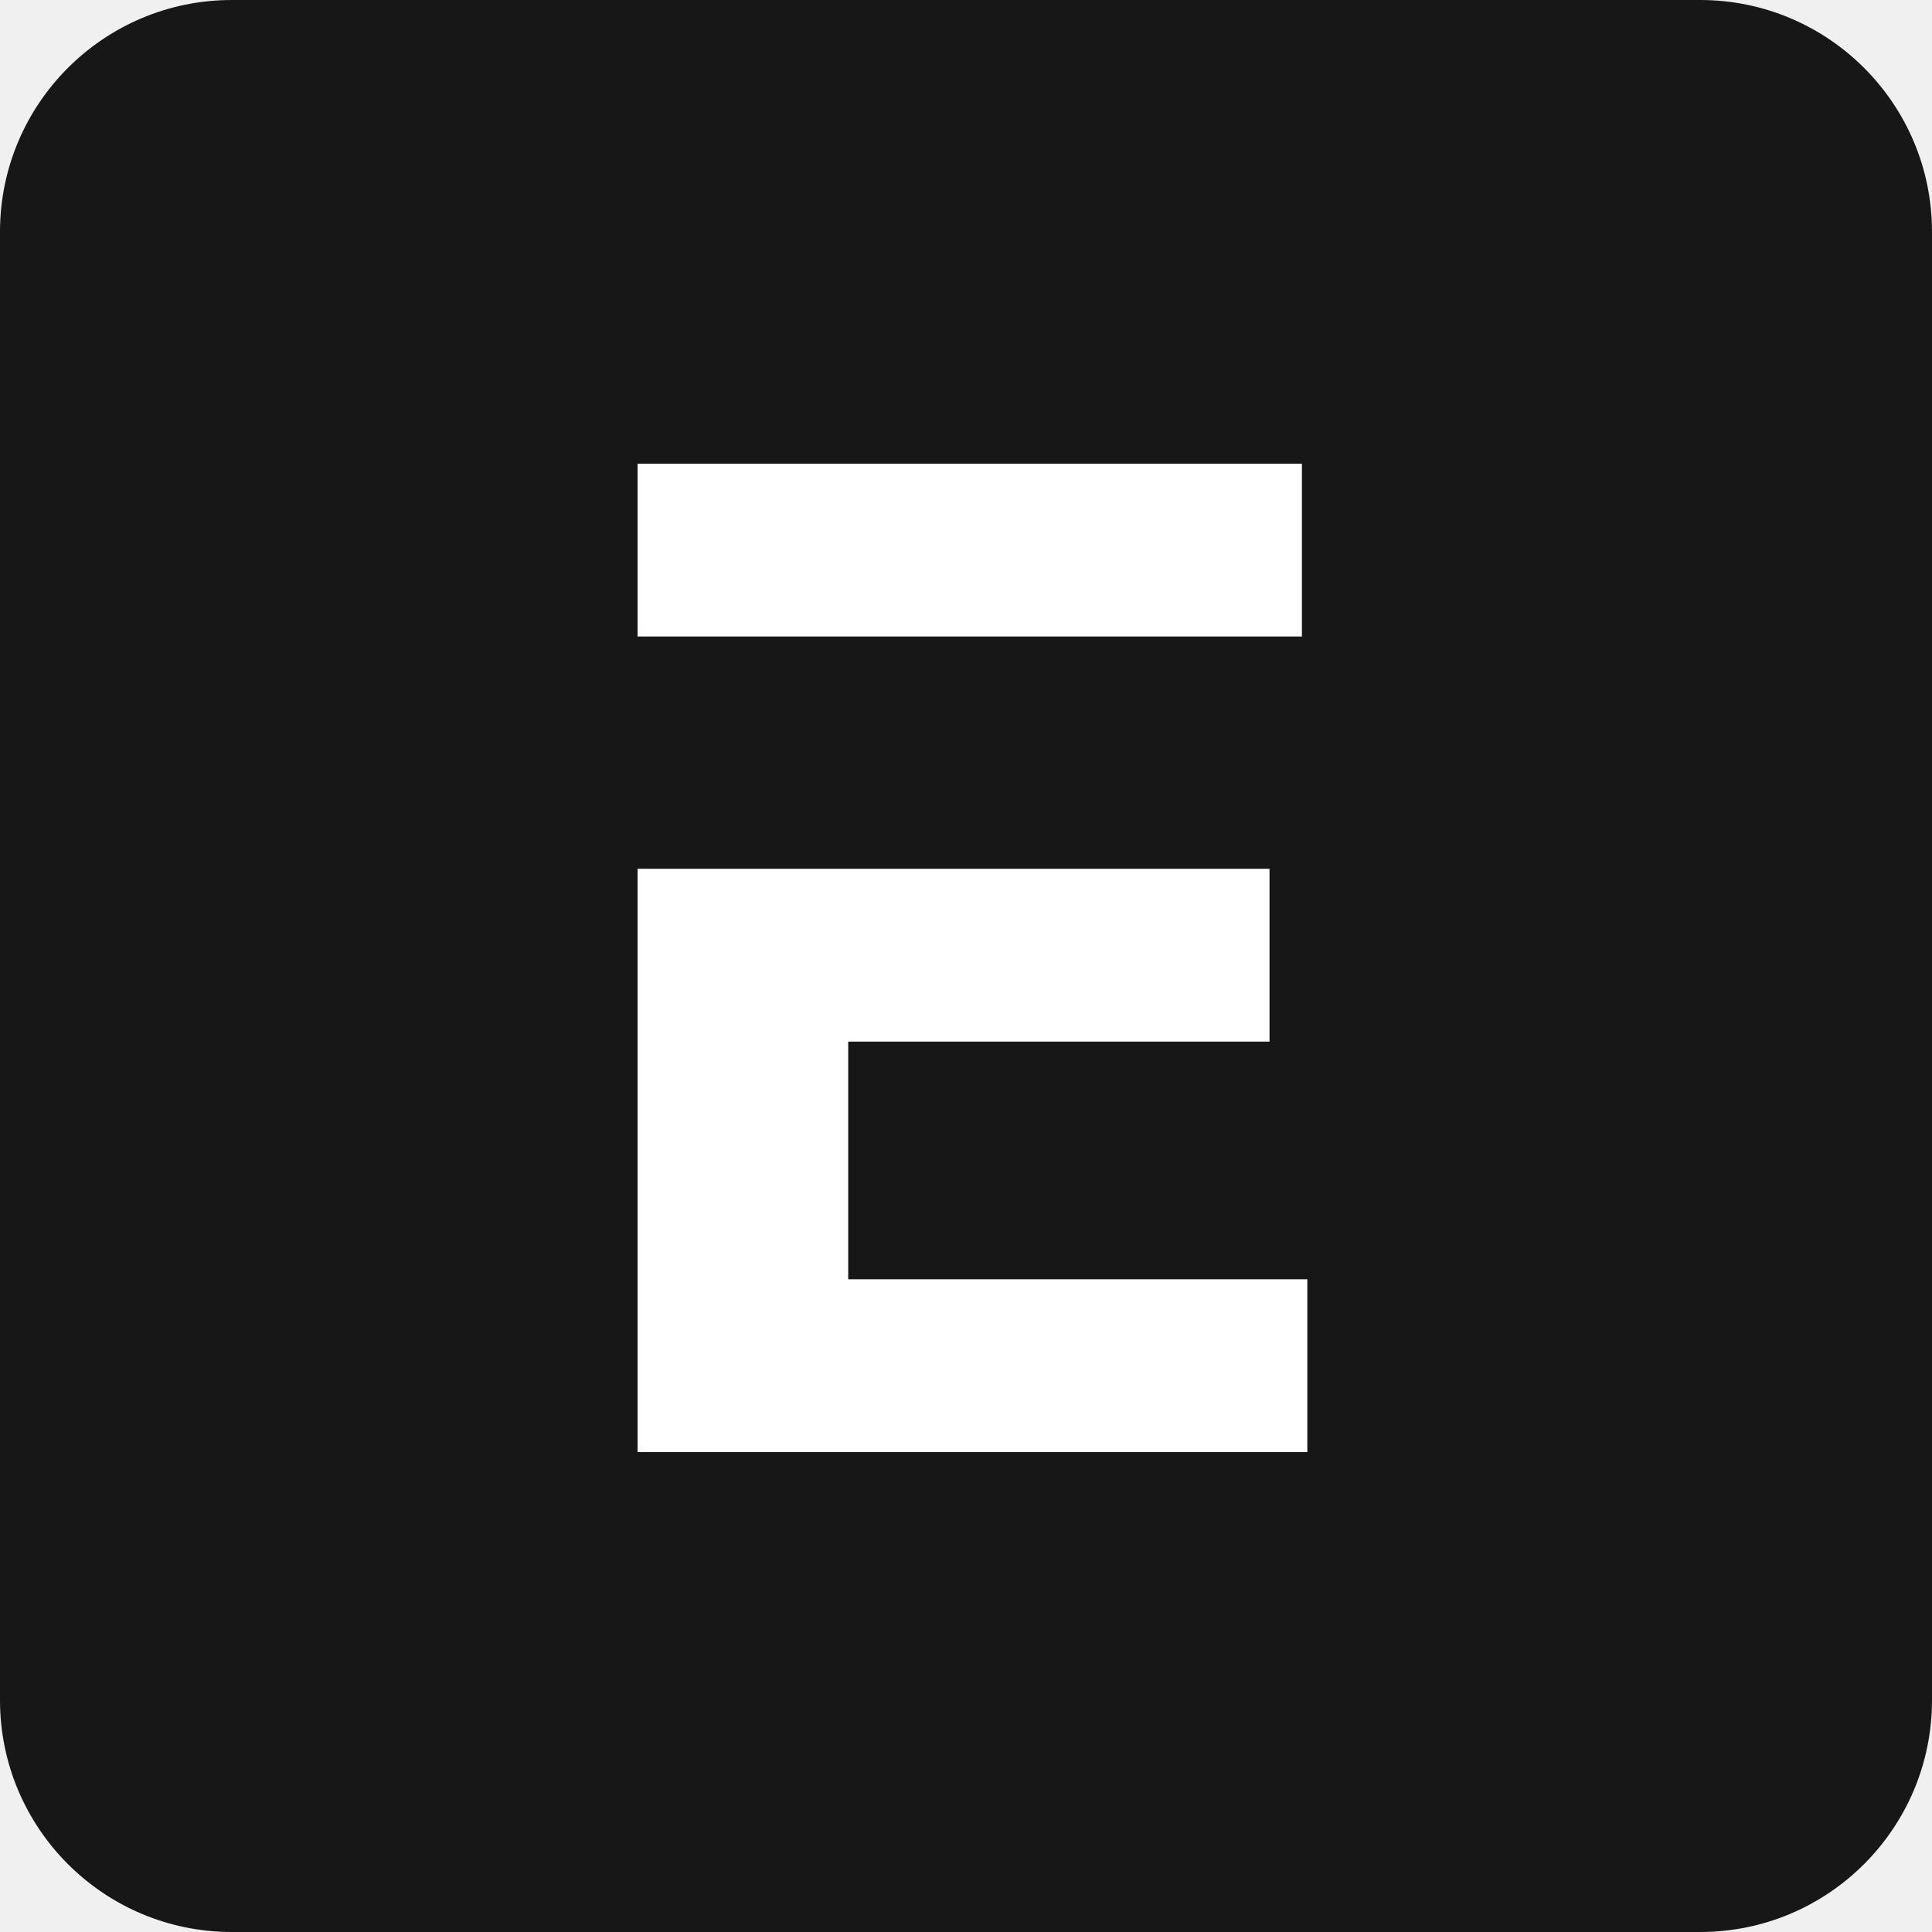
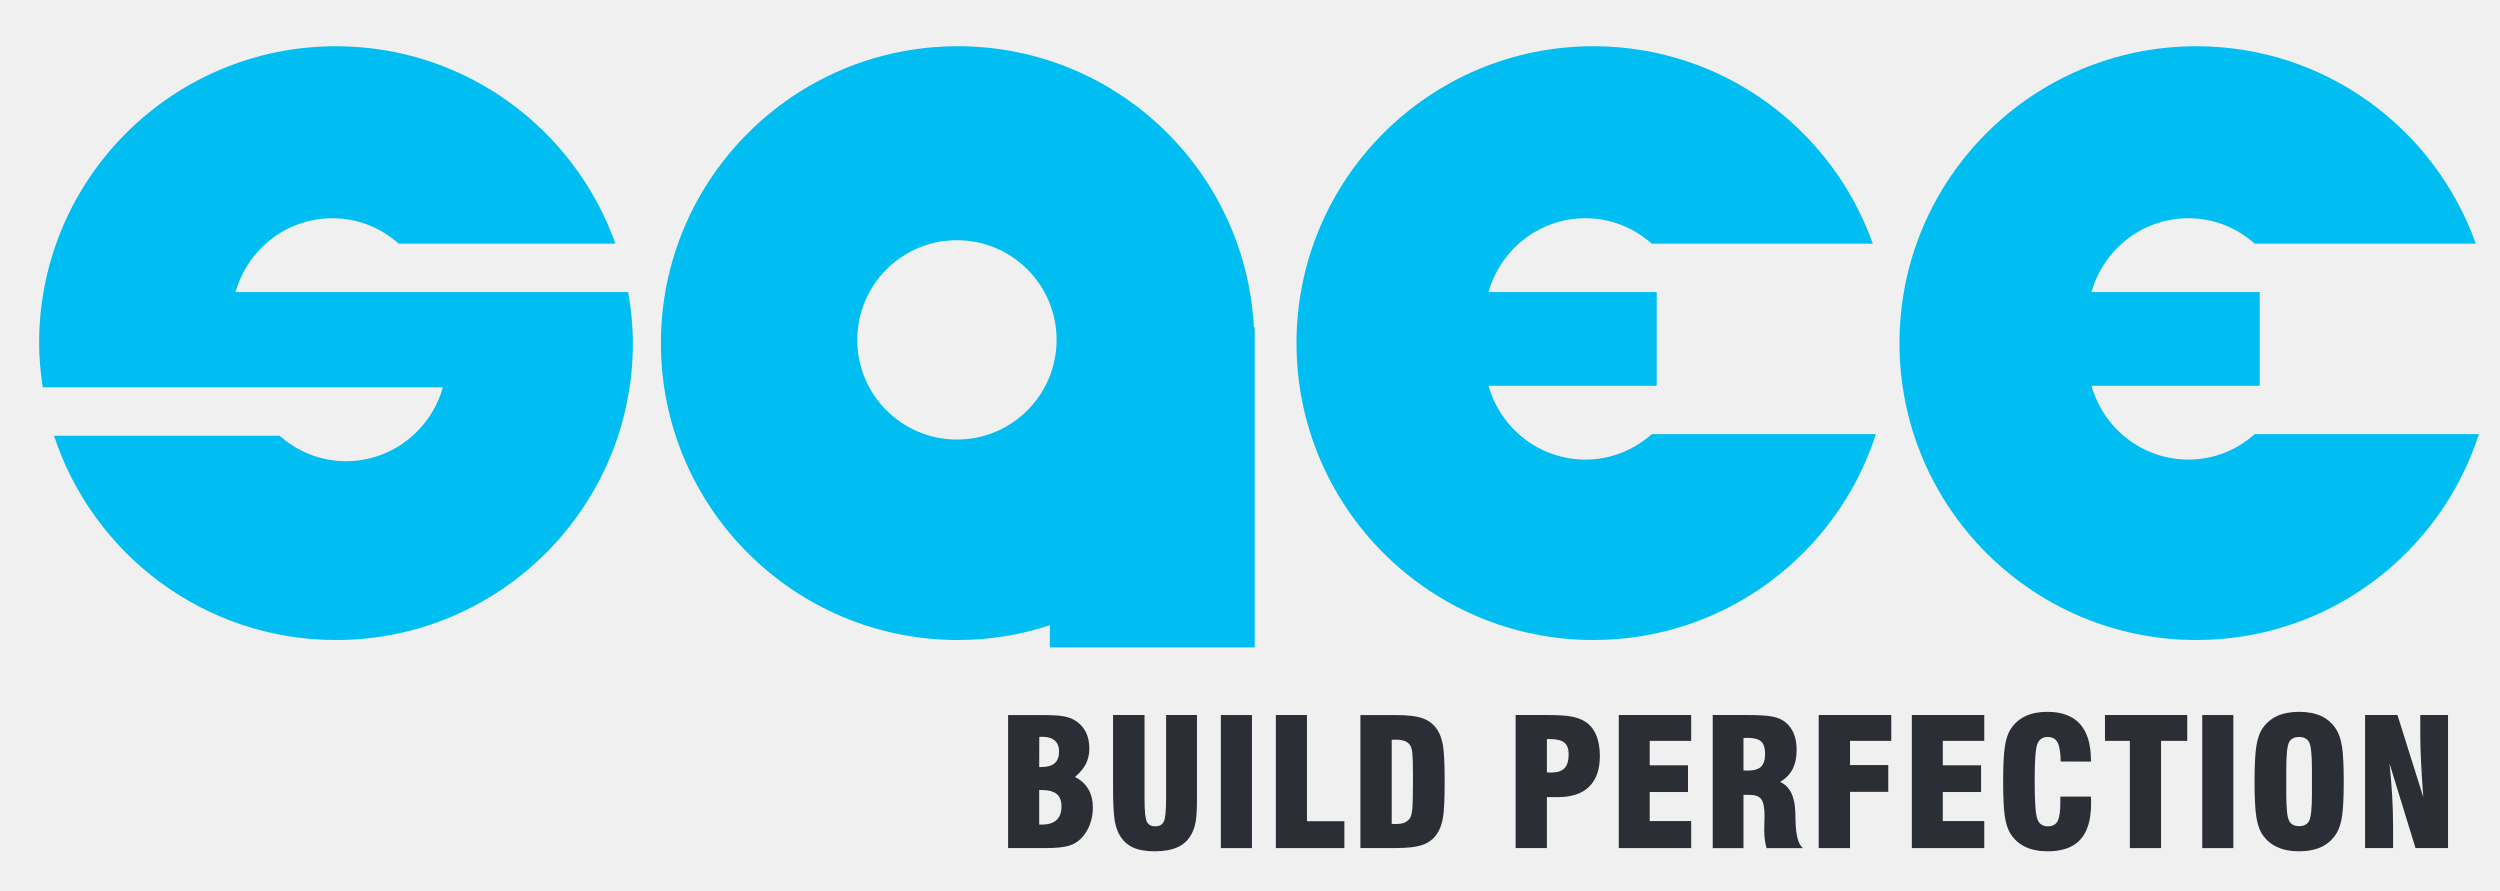
- <svg xmlns="http://www.w3.org/2000/svg" width="100" height="100" viewBox="0 0 100 100" fill="none">
-   <path d="M0 12C0 5.373 5.373 0 12 0H88C94.627 0 100 5.373 100 12V88C100 94.627 94.627 100 88 100H12C5.373 100 0 94.627 0 88V12Z" fill="#171717" />
-   <path d="M65.71 32.946H67.387V24H33V32.946H43.903H65.71Z" fill="white" />
-   <path d="M43.903 66.215V53.914H65.71V44.968H43.903H33V75.161H67.667V66.215H43.903Z" fill="white" />
+ <svg xmlns="http://www.w3.org/2000/svg" version="1.1" id="svg2" width="12367.373" height="4403.053" viewBox="0 0 12367.373 4403.053">
+   <defs id="defs6" />
+   <g id="g8" transform="matrix(1.333333,0,0,-1.333333,-1019.827,7188.027)">
+     <g id="g10" transform="translate(2358.373,4307.489)">
+       <path d="m 0,0 h -359.8 -359.73 c 44.5,157.72 187.85,273.85 359.79,273.85 94.84,0 180.2,-36.18 245.77,-94.4 H 689.89 C 538,606.08 131.8,911.97 -346.9,911.97 c -608.39,0 -1101.49,-493.09 -1101.49,-1101.49 0,-55.96 5.48,-110.45 13.51,-164.15 h 764.89 359.8 359.8 c -44.59,-157.72 -187.94,-273.94 -359.88,-273.94 -94.84,0 -180.18,36.27 -245.77,94.4 h -836.97 c 144.51,-439.88 557.86,-757.8 1046.11,-757.8 608.34,0 1101.5,493.13 1101.5,1101.49 0,64.76 -6.7,127.79 -17.52,189.52 z" style="fill:#00bdf2;fill-opacity:1;fill-rule:evenodd;stroke:none" id="path12" />
+     </g>
+     <g id="g14" transform="translate(6893.233,3780.219)">
+       <path d="m 0,0 c -65.58,-58.13 -150.94,-94.4 -245.77,-94.4 -172.01,0 -315.3,116.21 -359.86,273.87 h 359.79 264.22 v 347.82 h -264.22 -359.79 c 44.56,157.66 187.85,273.86 359.86,273.86 94.83,0 180.19,-36.26 245.77,-94.38 h 820.19 c -151.89,426.61 -558.06,732.49 -1036.78,732.49 -608.4,0 -1101.48,-493.15 -1101.48,-1101.49 0,-608.34 493.08,-1101.49 1101.48,-1101.49 490.46,0 905.55,320.69 1048.24,763.72 z" style="fill:#00bdf2;fill-opacity:1;fill-rule:evenodd;stroke:none" id="path16" />
+     </g>
+     <g id="g18" transform="translate(9130.423,3780.219)">
+       <path d="m 0,0 c -65.58,-58.13 -150.94,-94.4 -245.78,-94.4 -172,0 -315.29,116.21 -359.85,273.87 h 359.79 264.22 v 347.82 h -264.22 -359.79 c 44.56,157.66 187.85,273.86 359.85,273.86 94.84,0 180.2,-36.26 245.78,-94.38 h 820.19 c -151.89,426.61 -558.07,732.49 -1036.79,732.49 -608.4,0 -1101.47,-493.15 -1101.47,-1101.49 0,-608.34 493.07,-1101.49 1101.47,-1101.49 490.47,0 905.56,320.69 1048.25,763.72 z" style="fill:#00bdf2;fill-opacity:1;fill-rule:evenodd;stroke:none" id="path20" />
+     </g>
+     <g id="g22" transform="translate(5417.073,4176.939)">
+       <path d="m 0,0 c -30.79,580.76 -510.07,1042.54 -1098.49,1042.54 -608.42,0 -1101.58,-493.13 -1101.58,-1101.49 0,-608.4 493.16,-1101.49 1101.58,-1101.49 119.28,0 233.88,19.48 341.47,54.57 v -81.99 H 3 L 3,0 Z m -1101.78,-416.76 c -204.27,0 -369.78,165.6 -369.78,369.78 0,204.27 165.51,369.87 369.78,369.87 204.27,0 369.78,-165.6 369.78,-369.87 0,-204.18 -165.51,-369.78 -369.78,-369.78 z" style="fill:#00bdf2;fill-opacity:1;fill-rule:evenodd;stroke:none" id="path24" />
+     </g>
+     <g id="g26" transform="translate(4505.153,2244.429)">
+       <path d="m 0,0 v 493.65 h 124.01 c 37.65,0 64.64,-1.45 80.98,-4.44 16.33,-2.99 30.51,-8.02 42.53,-15.1 17.66,-10.65 31.08,-24.79 40.12,-42.31 9.13,-17.52 13.7,-38.24 13.71,-62.16 0,-21.36 -4.3,-40.41 -12.67,-57.12 -8.48,-16.62 -21.97,-32.9 -40.64,-48.74 22.02,-11.08 38.65,-26.18 49.75,-45.28 11.09,-19.19 16.69,-42.11 16.69,-68.8 0,-22.03 -3.78,-42.83 -11.29,-62.52 C 295.75,67.48 285.24,50.71 271.88,36.83 259.04,23.35 243.14,13.86 224.4,8.31 205.5,2.77 176.47,0 137.22,0 Z m 115.4,300.69 h 7.37 c 22.62,0 39.39,4.76 50.12,14.23 10.88,9.49 16.19,24.24 16.19,44.15 0.01,17.29 -5.31,30.57 -15.96,39.83 -10.73,9.33 -25.97,14 -45.89,14 -3.22,0 -5.7,-0.06 -7.38,-0.15 -1.74,-0.14 -3.06,-0.28 -4.16,-0.51 z m 0,-213.51 h 9.93 c 24.15,0 42.31,5.69 54.49,17 12.18,11.29 18.24,28.23 18.24,50.62 0,20.93 -5.98,36.25 -17.95,46.04 -11.95,9.69 -30.85,14.57 -56.74,14.57 h -7.97 z" style="fill:#2c2e35;fill-opacity:1;fill-rule:evenodd;stroke:none" id="path28" />
+     </g>
+     <g id="g30" transform="translate(4894.553,2738.099)">
+       <path d="m 0,0 h 116.74 v -309.38 c 0,-46.76 2.91,-75.72 8.74,-86.89 5.92,-11.09 16.28,-16.63 31.23,-16.63 15.18,0 25.68,5.77 31.43,17.29 5.76,11.52 8.63,40.26 8.62,86.23 V 0 h 114.53 v -315.15 c 0,-35.67 -1.6,-62.37 -4.68,-79.94 -3.12,-17.66 -8.17,-32.99 -15.24,-46.03 -11.74,-22.24 -28.74,-38.54 -50.99,-48.89 -22.25,-10.36 -51.14,-15.53 -86.88,-15.53 -32.9,0 -59.76,4.88 -80.4,14.58 -20.78,9.7 -37.2,25.25 -49.46,46.61 -8.75,15.18 -14.89,34.66 -18.38,58.38 C 1.68,-362.28 0,-322.22 0,-265.77 Z" style="fill:#2c2e35;fill-opacity:1;fill-rule:evenodd;stroke:none" id="path32" />
+     </g>
+     <g id="g34" transform="translate(5294.473,2738.079)">
+       <path d="M 0,0 H 115.41 V -493.73 H 0 Z" style="fill:#2c2e35;fill-opacity:1;fill-rule:evenodd;stroke:none" id="path36" />
+     </g>
+     <g id="g38" transform="translate(5752.803,2244.409)">
+       <path d="m 0,0 h -254.23 v 493.73 h 115.41 V 99.71 L 0,99.71 Z" style="fill:#2c2e35;fill-opacity:1;fill-rule:evenodd;stroke:none" id="path40" />
+     </g>
+     <g id="g42" transform="translate(5812.273,2244.429)">
+       <path d="m 0,0 v 493.65 h 127.3 c 46.61,0 81.21,-3.93 103.52,-12.03 22.54,-7.94 40.34,-21.74 53.62,-41.13 10.22,-15.18 17.52,-34.81 21.73,-58.88 4.3,-24 6.44,-68.95 6.44,-134.83 0,-65.79 -2.14,-110.65 -6.44,-134.58 C 301.96,88.28 294.66,68.57 284.44,53.19 271.16,33.77 253.36,20 230.82,12.04 208.51,3.93 173.91,0 127.3,0 Z M 116.13,401.67 V 90.1 c 2.29,-0.44 4.53,-0.66 6.72,-0.66 h 9.99 c 12.27,0 22.63,1.67 30.88,5.1 8.23,3.44 14.86,8.9 20.06,16.34 4.21,5.98 7.13,17.52 8.83,34.66 1.53,17.06 2.3,50.62 2.31,100.67 v 22.39 c 0,41.06 -0.72,68.81 -2.17,83.23 -1.53,14.38 -4.32,24.3 -8.33,29.64 -4.51,7.07 -11.09,12.32 -19.77,15.67 -8.61,3.43 -19.69,5.19 -33.11,5.19 -4.16,0 -7.3,-0.08 -9.49,-0.23 -2.26,-0.06 -4.3,-0.2 -5.92,-0.43 z" style="fill:#2c2e35;fill-opacity:1;fill-rule:evenodd;stroke:none" id="path44" />
+     </g>
+     <g id="g46" transform="translate(6388.183,2244.409)">
+       <path d="m 0,0 v 493.73 h 113.45 c 41.87,0 72.87,-1.82 92.79,-5.48 20.05,-3.64 36.85,-9.7 50.56,-18.3 18.15,-11.08 31.94,-27.65 41.5,-49.46 9.49,-21.96 14.23,-48.08 14.23,-78.42 0,-50.04 -13.14,-88.05 -39.6,-113.96 -26.36,-25.97 -65.07,-38.96 -116.16,-38.96 H 115.99 L 115.99,0 Z m 115.99,281.15 c 1.7,-0.23 3.72,-0.43 6,-0.66 2.18,-0.2 5.32,-0.3 9.41,-0.29 23.05,0 39.74,5.4 49.96,16.13 10.3,10.8 15.4,28.23 15.4,52.15 0,19.86 -5.39,34.23 -16.27,42.97 -10.95,8.76 -29.11,13.13 -54.49,13.14 h -10.01 z" style="fill:#2c2e35;fill-opacity:1;fill-rule:evenodd;stroke:none" id="path48" />
+     </g>
+     <g id="g50" transform="translate(6770.913,2244.409)">
+       <path d="M 0,0 V 493.73 H 268.6 V 397.86 H 114.69 v -90.73 h 142.1 V 208.05 H 114.69 V 100.31 H 268.6 V 0 Z" style="fill:#2c2e35;fill-opacity:1;fill-rule:evenodd;stroke:none" id="path52" />
+     </g>
+     <g id="g54" transform="translate(7119.463,2244.389)">
+       <path d="m 0,0 v 493.73 h 129.84 c 42.54,0 73.47,-1.98 92.66,-5.91 19.26,-4.01 34.81,-10.8 46.76,-20.35 14.08,-11.6 24.65,-25.77 31.66,-42.68 6.86,-16.86 10.36,-37 10.36,-60.26 0,-28.45 -4.96,-52.24 -14.89,-71.49 -9.99,-19.28 -25.45,-35.08 -46.38,-47.42 35.73,-15.84 54.57,-53.33 56.45,-112.57 v -1.59 c 0.22,-6.21 0.44,-15.18 0.66,-26.93 C 307.93,48.95 317.11,14.14 334.63,0 H 199.74 c -3,10.27 -5.18,21.02 -6.56,32.24 -1.47,11.23 -2.13,23.26 -2.13,36.04 0,7.94 0.23,17.5 0.66,28.66 0.38,11.31 0.58,18.61 0.58,22.03 0,30.12 -3.87,50.7 -11.81,61.87 -7.87,11.08 -22.1,16.62 -42.59,16.62 H 114.08 L 114.08,0 Z m 114.08,288.22 c 2,0.01 4.53,-0.09 7.59,-0.29 3.08,-0.22 5.4,-0.37 6.87,-0.37 23.92,0 40.92,4.82 50.85,14.46 9.92,9.61 14.95,25.8 14.95,48.72 0,21.15 -5.03,36.19 -14.95,45.02 -9.93,8.89 -26.93,13.33 -50.85,13.33 -1.47,0 -3.79,-0.14 -6.87,-0.35 -3.06,-0.23 -5.6,-0.29 -7.59,-0.29 z" style="fill:#2c2e35;fill-opacity:1;fill-rule:evenodd;stroke:none" id="path56" />
+     </g>
+     <g id="g58" transform="translate(7512.673,2244.409)">
+       <path d="M 0,0 V 493.73 H 269.26 V 397.86 H 116.15 V 308.08 H 258.12 V 208.71 H 116.15 V 0 Z" style="fill:#2c2e35;fill-opacity:1;fill-rule:evenodd;stroke:none" id="path60" />
+     </g>
+     <g id="g62" transform="translate(7858.203,2244.409)">
+       <path d="M 0,0 V 493.73 H 268.74 V 397.86 H 114.83 V 307.13 H 256.85 V 208.05 H 114.83 V 100.31 H 268.74 V 0 Z" style="fill:#2c2e35;fill-opacity:1;fill-rule:evenodd;stroke:none" id="path64" />
+     </g>
+     <g id="g66" transform="translate(8409.173,2435.479)">
+       <path d="m 0,0 h 113.53 c 0.21,-2.99 0.35,-6.2 0.43,-9.63 0.06,-3.44 0.15,-8.54 0.15,-15.41 0,-60.24 -13.13,-104.97 -39.62,-134.14 -26.33,-29.18 -66.82,-43.78 -121.33,-43.78 -32.01,0 -59.51,5.4 -82.34,16.05 -22.91,10.65 -41.38,26.86 -55.44,48.45 -9.87,15.38 -16.94,36.68 -21.18,64.04 -4.3,27.36 -6.41,70.76 -6.41,130.22 0,59.39 2.11,102.79 6.41,130.15 4.25,27.35 11.31,48.73 21.18,64.13 13.85,21.36 32.09,37.4 54.84,48.22 22.54,10.79 49.61,16.19 81.06,16.19 54.05,0 94.61,-15.03 121.68,-45.08 26.98,-29.98 40.57,-74.92 40.57,-134.74 v -4.82 L 1.32,130.14 c -0.43,33.56 -4.3,57.12 -11.6,70.68 -7.21,13.58 -19.4,20.37 -36.56,20.37 -18.53,0 -31.29,-8.32 -38.07,-24.88 -6.93,-16.56 -10.28,-60.26 -10.28,-131.25 V 55.8 c 0,-76.31 3.35,-123.06 10.28,-140.29 6.78,-17.21 19.54,-25.81 38.07,-25.81 17.37,0 29.49,6.27 36.42,18.74 C -3.49,-79.01 0,-55.81 0,-21.81 Z" style="fill:#2c2e35;fill-opacity:1;fill-rule:evenodd;stroke:none" id="path68" />
+     </g>
+     <g id="g70" transform="translate(8667.083,2244.409)">
+       <path d="m 0,0 v 397.86 h -92.35 v 95.87 H 212.87 V 397.86 H 115.76 L 115.76,0 Z" style="fill:#2c2e35;fill-opacity:1;fill-rule:evenodd;stroke:none" id="path72" />
+     </g>
+     <g id="g74" transform="translate(8935.683,2738.079)">
+       <path d="M 0,0 H 115.41 V -493.73 H 0 Z" style="fill:#2c2e35;fill-opacity:1;fill-rule:evenodd;stroke:none" id="path76" />
+     </g>
+     <g id="g78" transform="translate(9129.773,2491.279)">
+       <path d="m 0,0 c 0,59.37 2.13,102.77 6.44,130.13 4.3,27.36 11.31,48.74 21.15,64.13 14.08,21.81 32.53,37.92 55.44,48.59 22.83,10.51 50.33,15.82 82.43,15.82 32.26,0 59.68,-5.31 82.22,-15.82 22.54,-10.67 40.86,-26.78 54.94,-48.59 10.28,-15.62 17.58,-37.06 21.8,-64.42 4.32,-27.36 6.43,-70.68 6.43,-129.84 0,-59.02 -2.11,-102.28 -6.43,-129.72 -4.22,-27.42 -11.52,-48.95 -21.8,-64.56 -13.87,-21.59 -32.18,-37.73 -54.94,-48.43 -22.75,-10.65 -50.19,-16.05 -82.22,-16.05 -32.1,0 -59.6,5.4 -82.43,16.05 -22.91,10.71 -41.36,26.84 -55.44,48.43 -9.84,15.38 -16.85,36.76 -21.15,64.12 C 2.13,-102.8 0,-59.48 0,0 Z m 212.88,-44.59 v 89.15 c 0,54.72 -3.5,88.49 -10.43,101.47 -6.92,12.93 -19.48,19.34 -37.63,19.34 -17.75,0 -30.07,-6.56 -36.92,-19.85 -6.86,-13.28 -10.29,-46.91 -10.29,-100.96 v -89.15 c 0,-53.39 3.43,-86.95 10.29,-100.46 6.85,-13.62 19.4,-20.41 37.56,-20.41 17.95,0 30.35,6.64 37.14,19.92 6.86,13.19 10.28,46.9 10.28,100.95 z" style="fill:#2c2e35;fill-opacity:1;fill-rule:evenodd;stroke:none" id="path80" />
+     </g>
+     <g id="g82" transform="translate(9539.783,2244.409)">
+       <path d="m 0,0 v 493.73 h 120.14 l 95.87,-304.58 c -3.86,51.29 -6.64,95.5 -8.46,132.7 -1.81,37.23 -2.71,68.65 -2.7,94.25 v 77.63 H 307.79 V 0 H 187.19 L 90.68,313.83 c 4.3,-40.78 7.59,-80.38 9.78,-118.76 2.25,-38.36 3.43,-75.59 3.43,-111.69 l 0,-83.38 z" style="fill:#2c2e35;fill-opacity:1;fill-rule:evenodd;stroke:none" id="path84" />
+     </g>
+   </g>
</svg>
